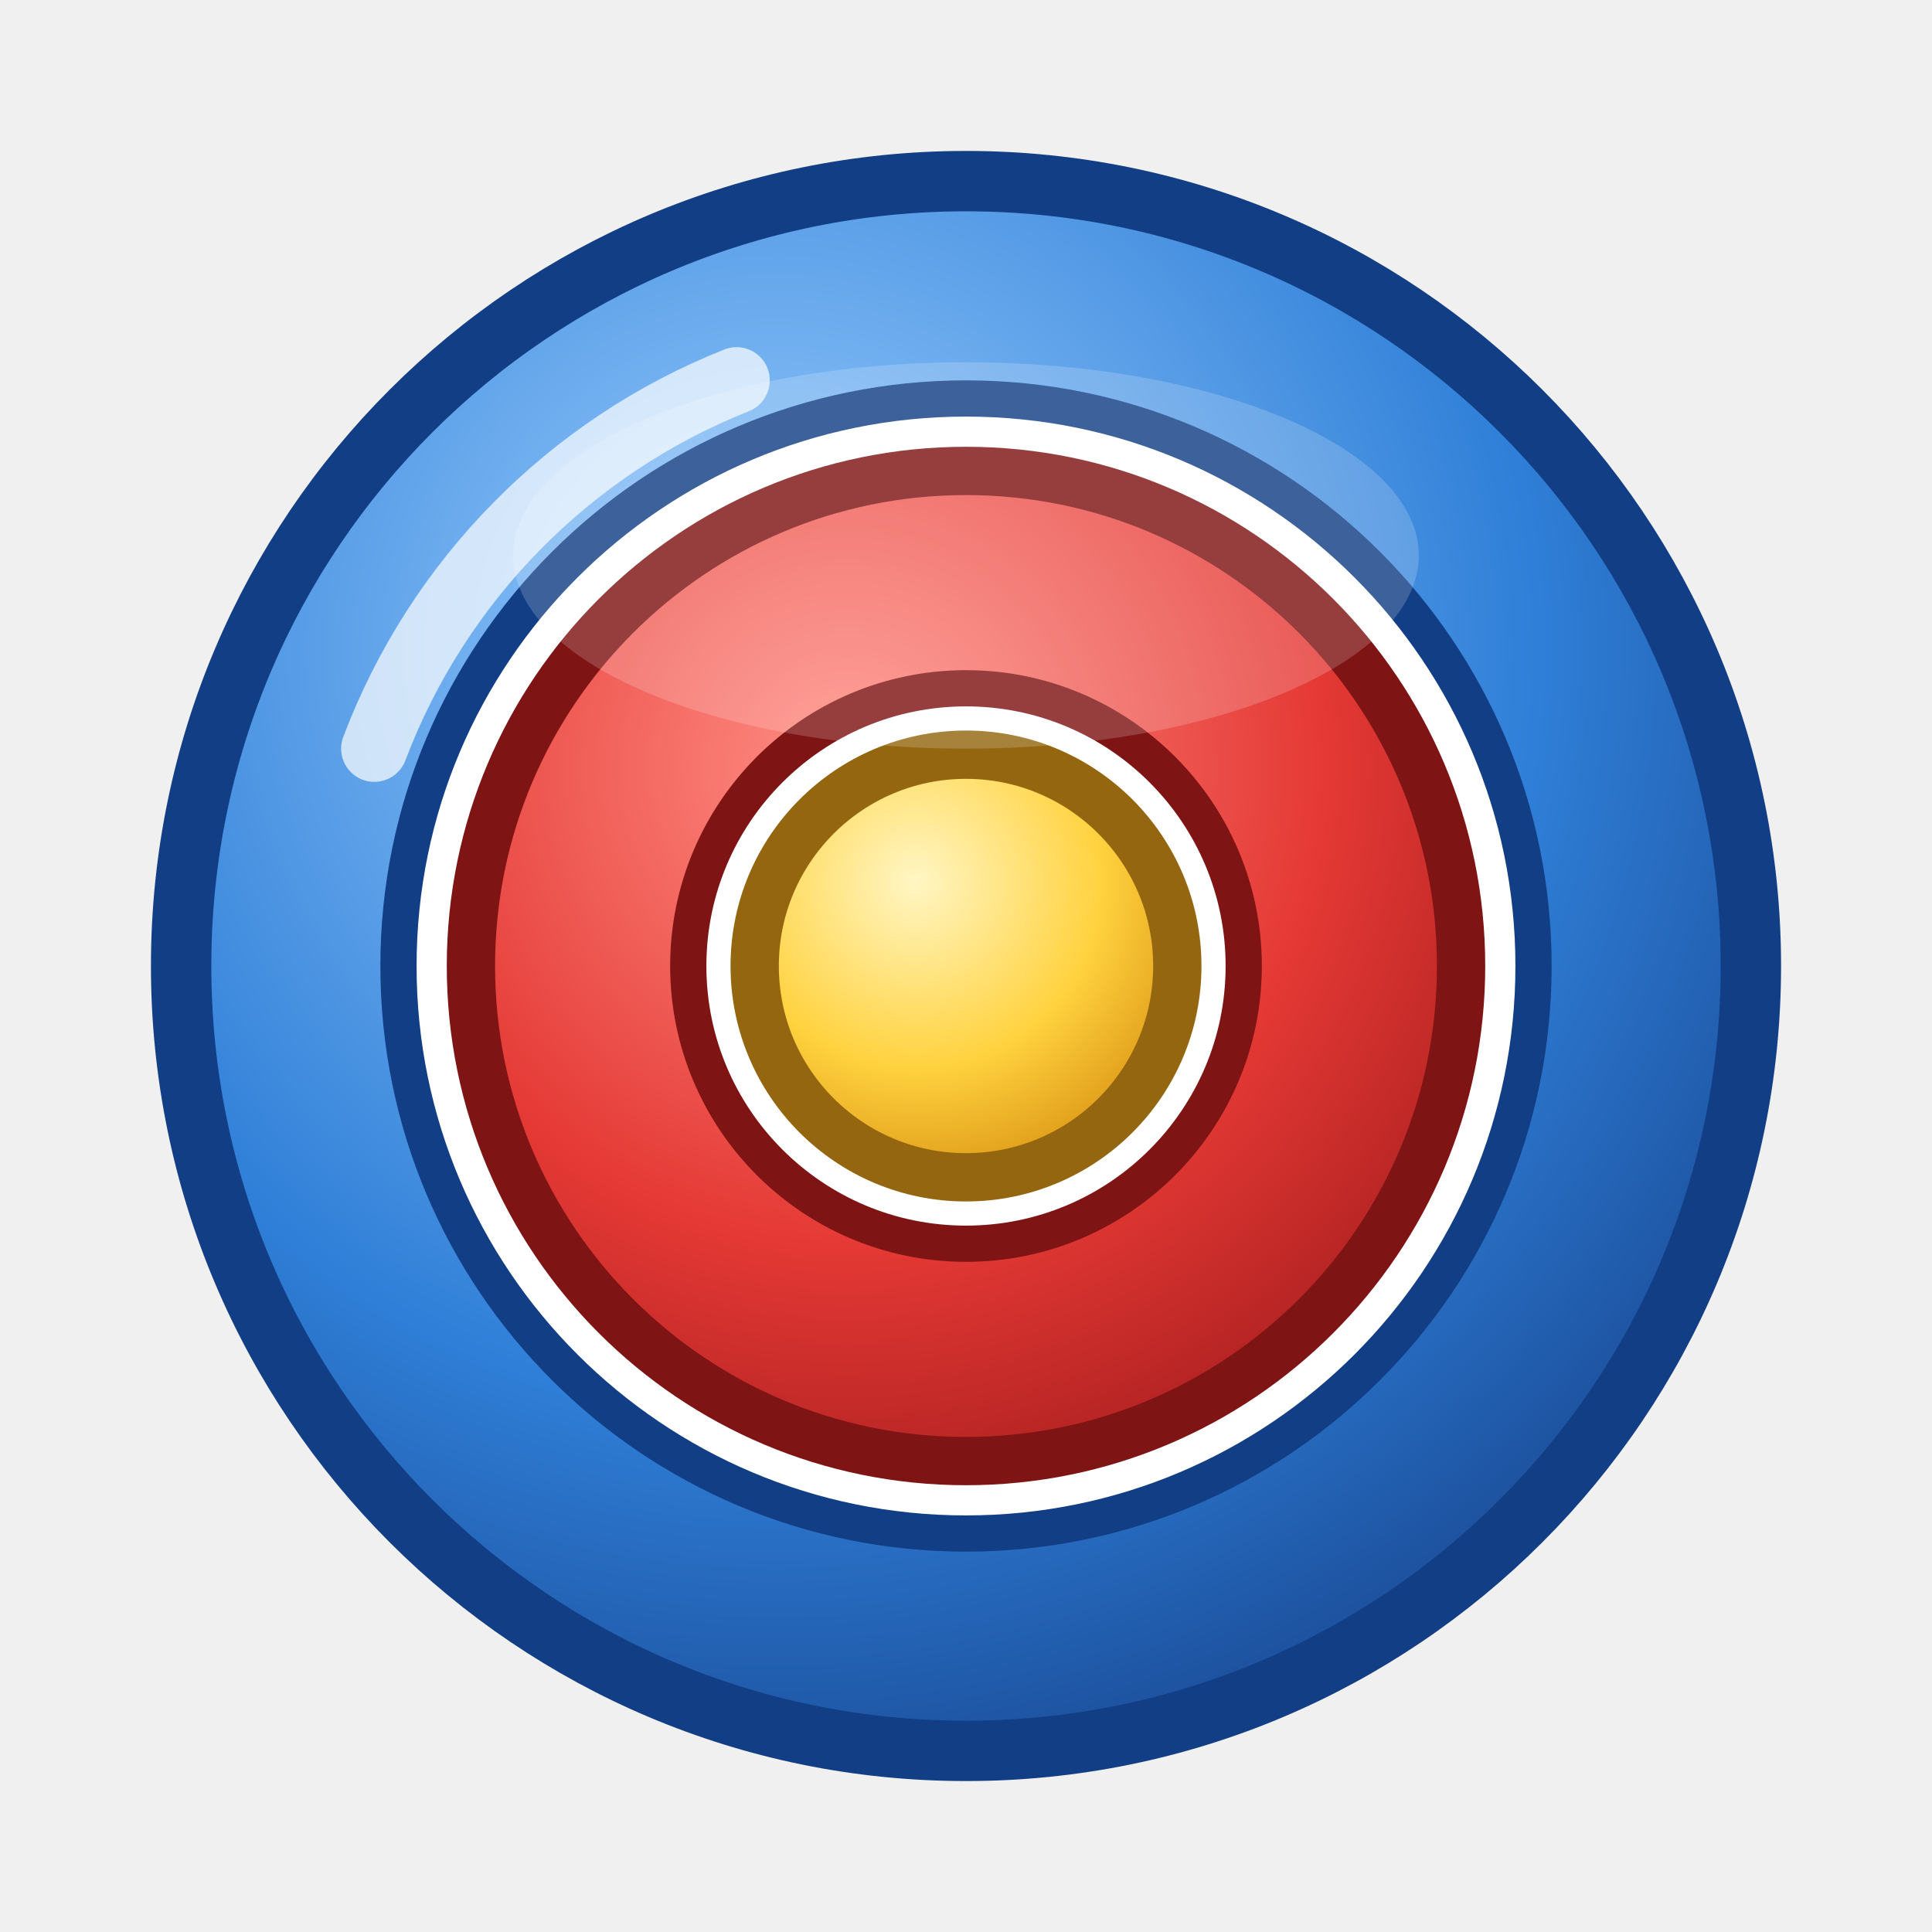
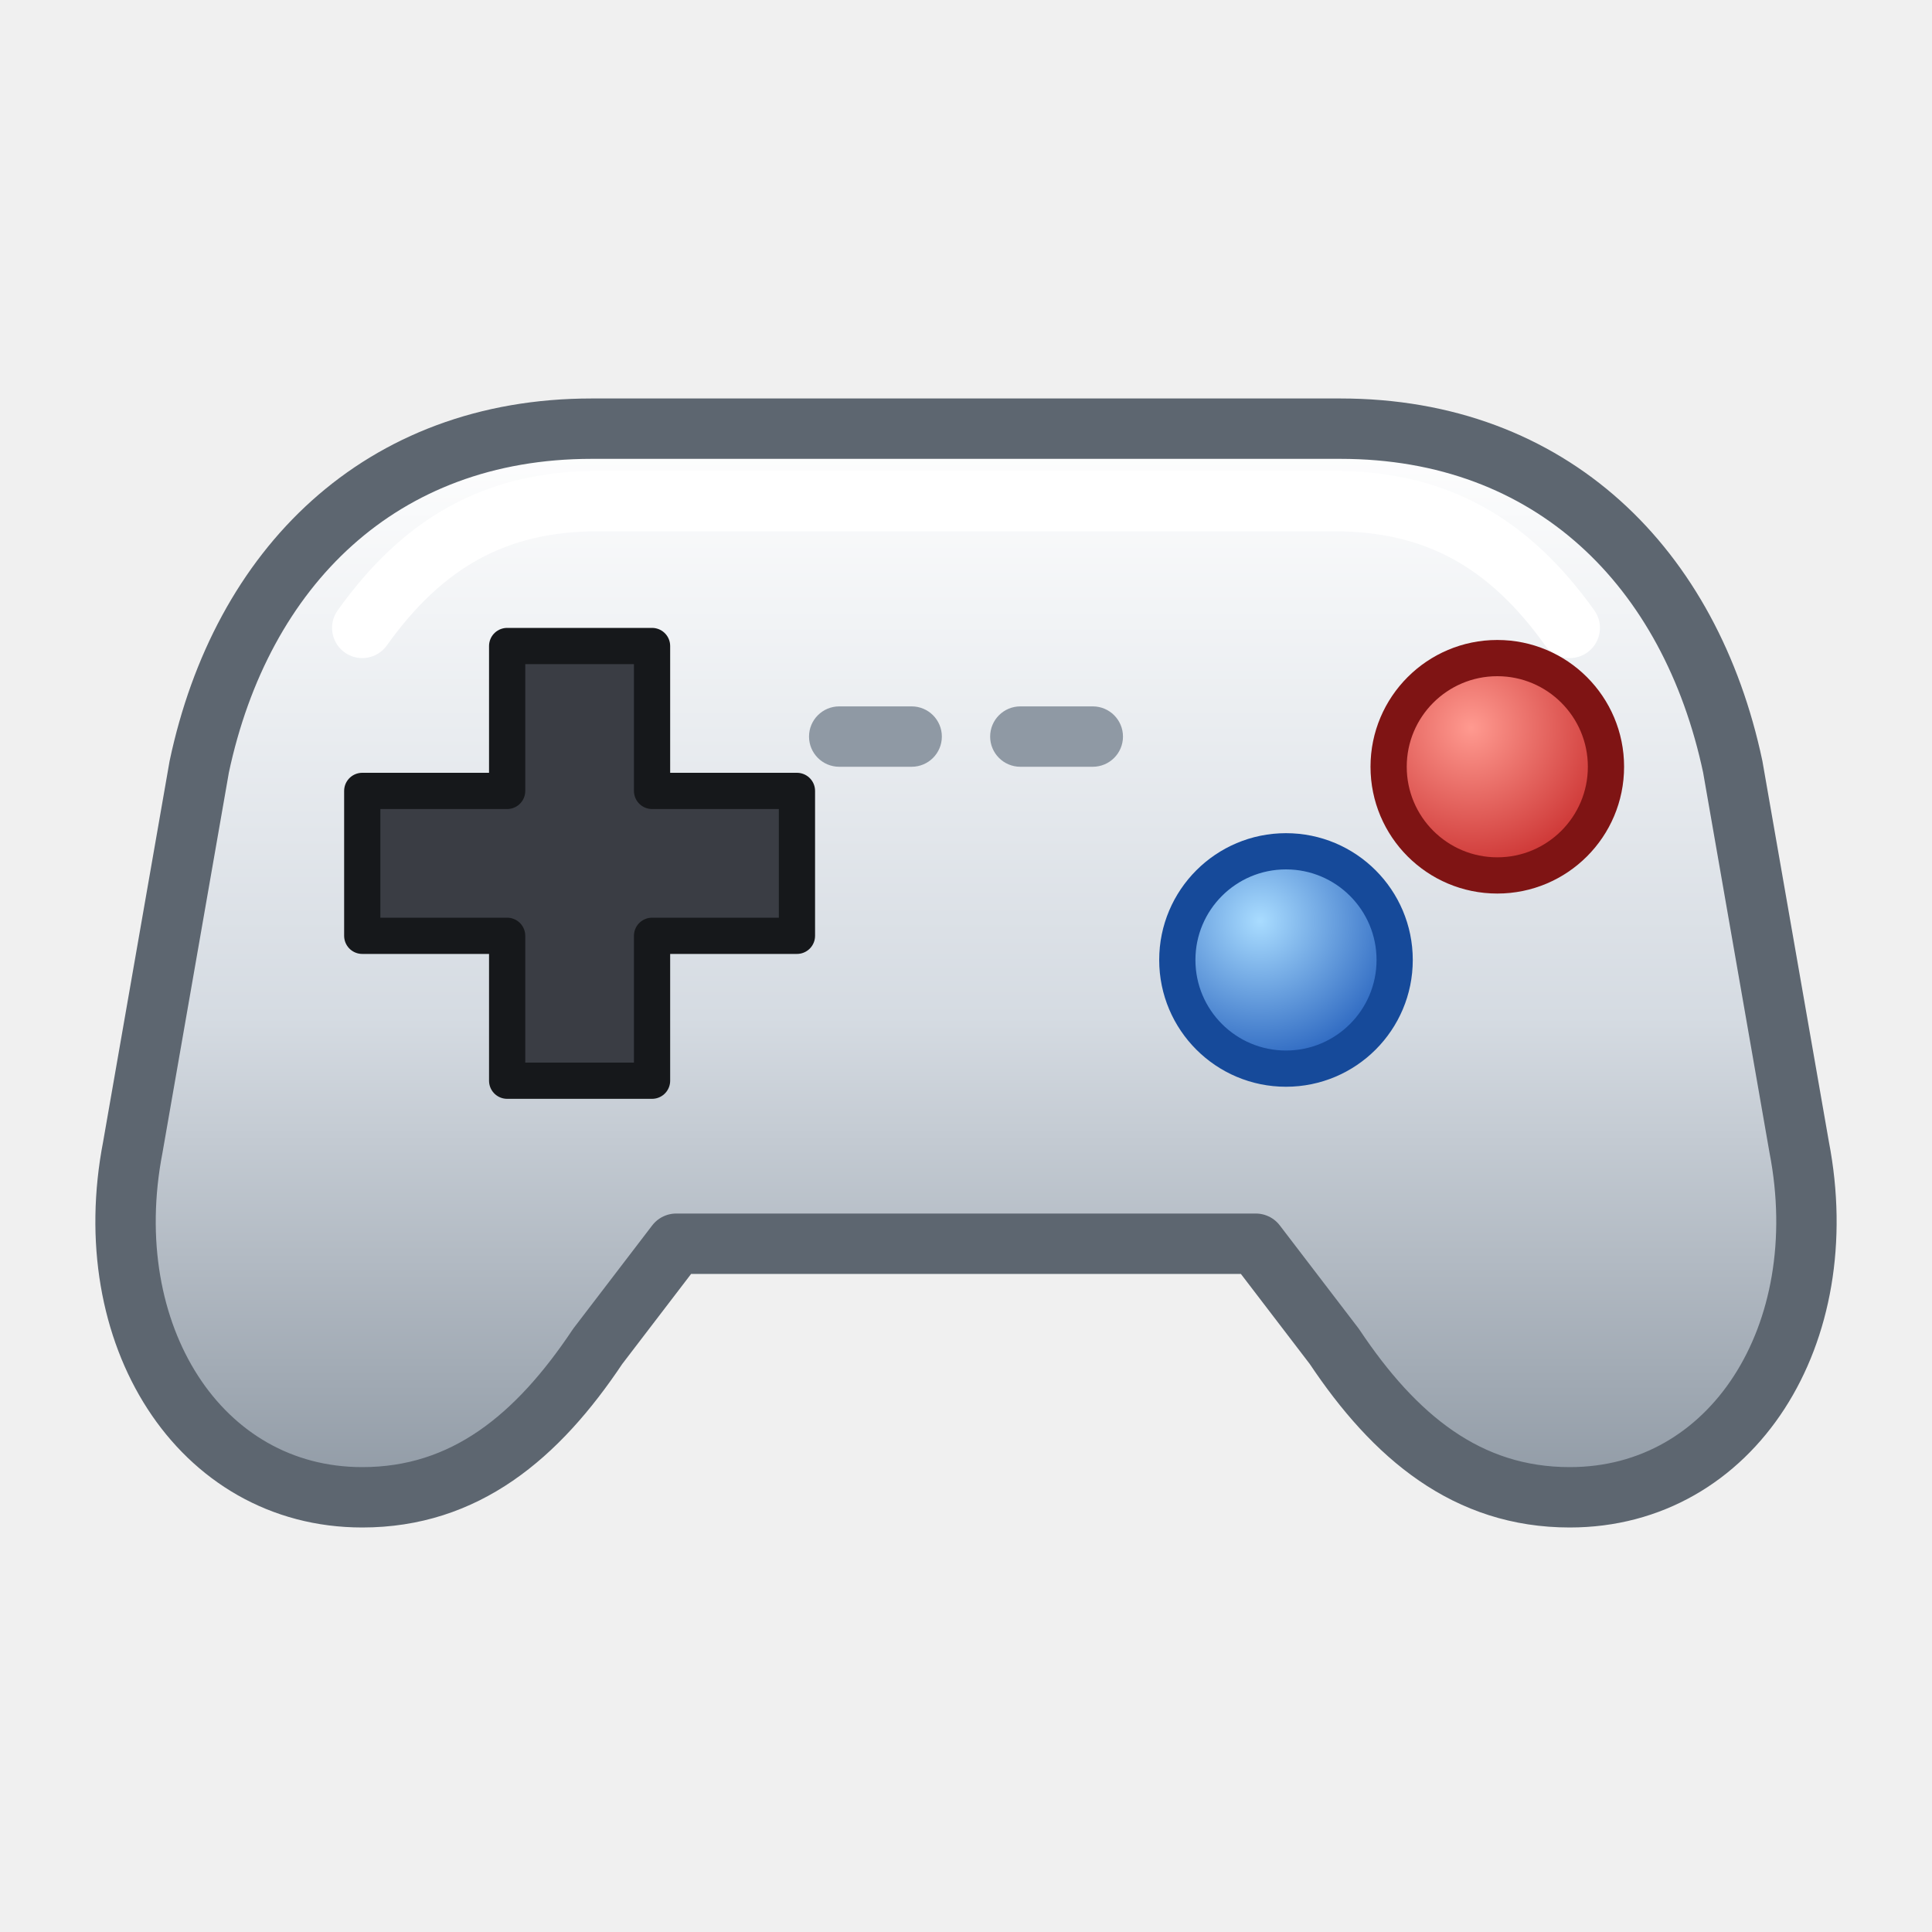
<svg xmlns="http://www.w3.org/2000/svg" viewBox="0 0 32 32">
  <defs>
-     <radialGradient id="skeu-target-b" cx=".38" cy=".3" r=".8">
-       <stop offset="0" stop-color="#9ccfff" />
-       <stop offset=".6" stop-color="#2f7fd8" />
-       <stop offset="1" stop-color="#16418a" />
+     <linearGradient id="skeu-gamepad-2-b" x1="0" y1="0" x2="0" y2="1">
+       <stop offset="0" stop-color="#fff" />
+       <stop offset=".55" stop-color="#d5dbe2" />
+       <stop offset="1" stop-color="#8f99a4" />
+     </linearGradient>
+     <radialGradient id="skeu-gamepad-2-r" cx=".38" cy=".32" r=".75">
+       <stop offset="0" stop-color="#ff9a90" />
+       <stop offset="1" stop-color="#c62828" />
    </radialGradient>
-     <radialGradient id="skeu-target-r" cx=".38" cy=".3" r=".8">
-       <stop offset="0" stop-color="#ff8f85" />
-       <stop offset=".6" stop-color="#e53935" />
-       <stop offset="1" stop-color="#a51d1d" />
-     </radialGradient>
-     <radialGradient id="skeu-target-y" cx=".38" cy=".3" r=".8">
-       <stop offset="0" stop-color="#fff6c4" />
-       <stop offset=".55" stop-color="#ffd23f" />
-       <stop offset="1" stop-color="#d58a0c" />
+     <radialGradient id="skeu-gamepad-2-u" cx=".38" cy=".32" r=".75">
+       <stop offset="0" stop-color="#a9dcff" />
+       <stop offset="1" stop-color="#1c58b8" />
    </radialGradient>
  </defs>
-   <circle cx="16" cy="16" r="13" fill="url(#skeu-target-b)" stroke="#123e85" />
-   <circle cx="16" cy="16" r="9.4" fill="#fff" stroke="#123e85" stroke-width=".6" />
-   <circle cx="16" cy="16" r="8.2" fill="url(#skeu-target-r)" stroke="#7f1414" stroke-width=".8" />
-   <circle cx="16" cy="16" r="4.6" fill="#fff" stroke="#7f1414" stroke-width=".6" />
-   <circle cx="16" cy="16" r="3.5" fill="url(#skeu-target-y)" stroke="#94660f" stroke-width=".8" />
-   <path d="M6.2 12.4a10.6 10.6 0 0 1 6-6.1" fill="none" stroke="#fff" stroke-opacity=".7" stroke-width="1.1" stroke-linecap="round" />
-   <ellipse cx="16" cy="9.2" rx="7.5" ry="3.2" fill="#fff" opacity=".18" />
+   <g transform="translate(0 -.9)">
+     <path d="M9.8 8h12.4c3.5 0 5.8 2.3 6.5 5.6l1.1 6.3c.6 3.1-1.1 5.8-3.8 5.8-1.7 0-2.9-1-3.9-2.5l-1.3-1.7h-9.6l-1.3 1.7c-1 1.5-2.2 2.5-3.9 2.5-2.7 0-4.4-2.7-3.8-5.8l1.1-6.3C4 10.3 6.3 8 9.8 8z" fill="url(#skeu-gamepad-2-b)" stroke="#5d6670" stroke-linejoin="round" />
+     <path d="M6 11.3c1-1.4 2.2-2.1 3.9-2.1h12.2c1.7 0 2.9.7 3.9 2.1" fill="none" stroke="#fff" stroke-width="1" stroke-linecap="round" />
+     <path d="M8.4 11.6h2.4V14h2.4v2.4h-2.4v2.4H8.4v-2.4H6V14h2.4z" fill="#3a3d44" stroke="#16181b" stroke-width=".6" stroke-linejoin="round" />
+     <circle cx="21.3" cy="16.8" r="1.8" fill="url(#skeu-gamepad-2-u)" stroke="#164a9a" stroke-width=".6" />
+     <circle cx="24.8" cy="13.6" r="1.8" fill="url(#skeu-gamepad-2-r)" stroke="#7f1414" stroke-width=".6" />
+     <g fill="#8f99a4">
+       <rect x="13.4" y="12.6" width="2.2" height="1" rx=".5" />
+       <rect x="16.4" y="12.6" width="2.2" height="1" rx=".5" />
+     </g>
+   </g>
</svg>
